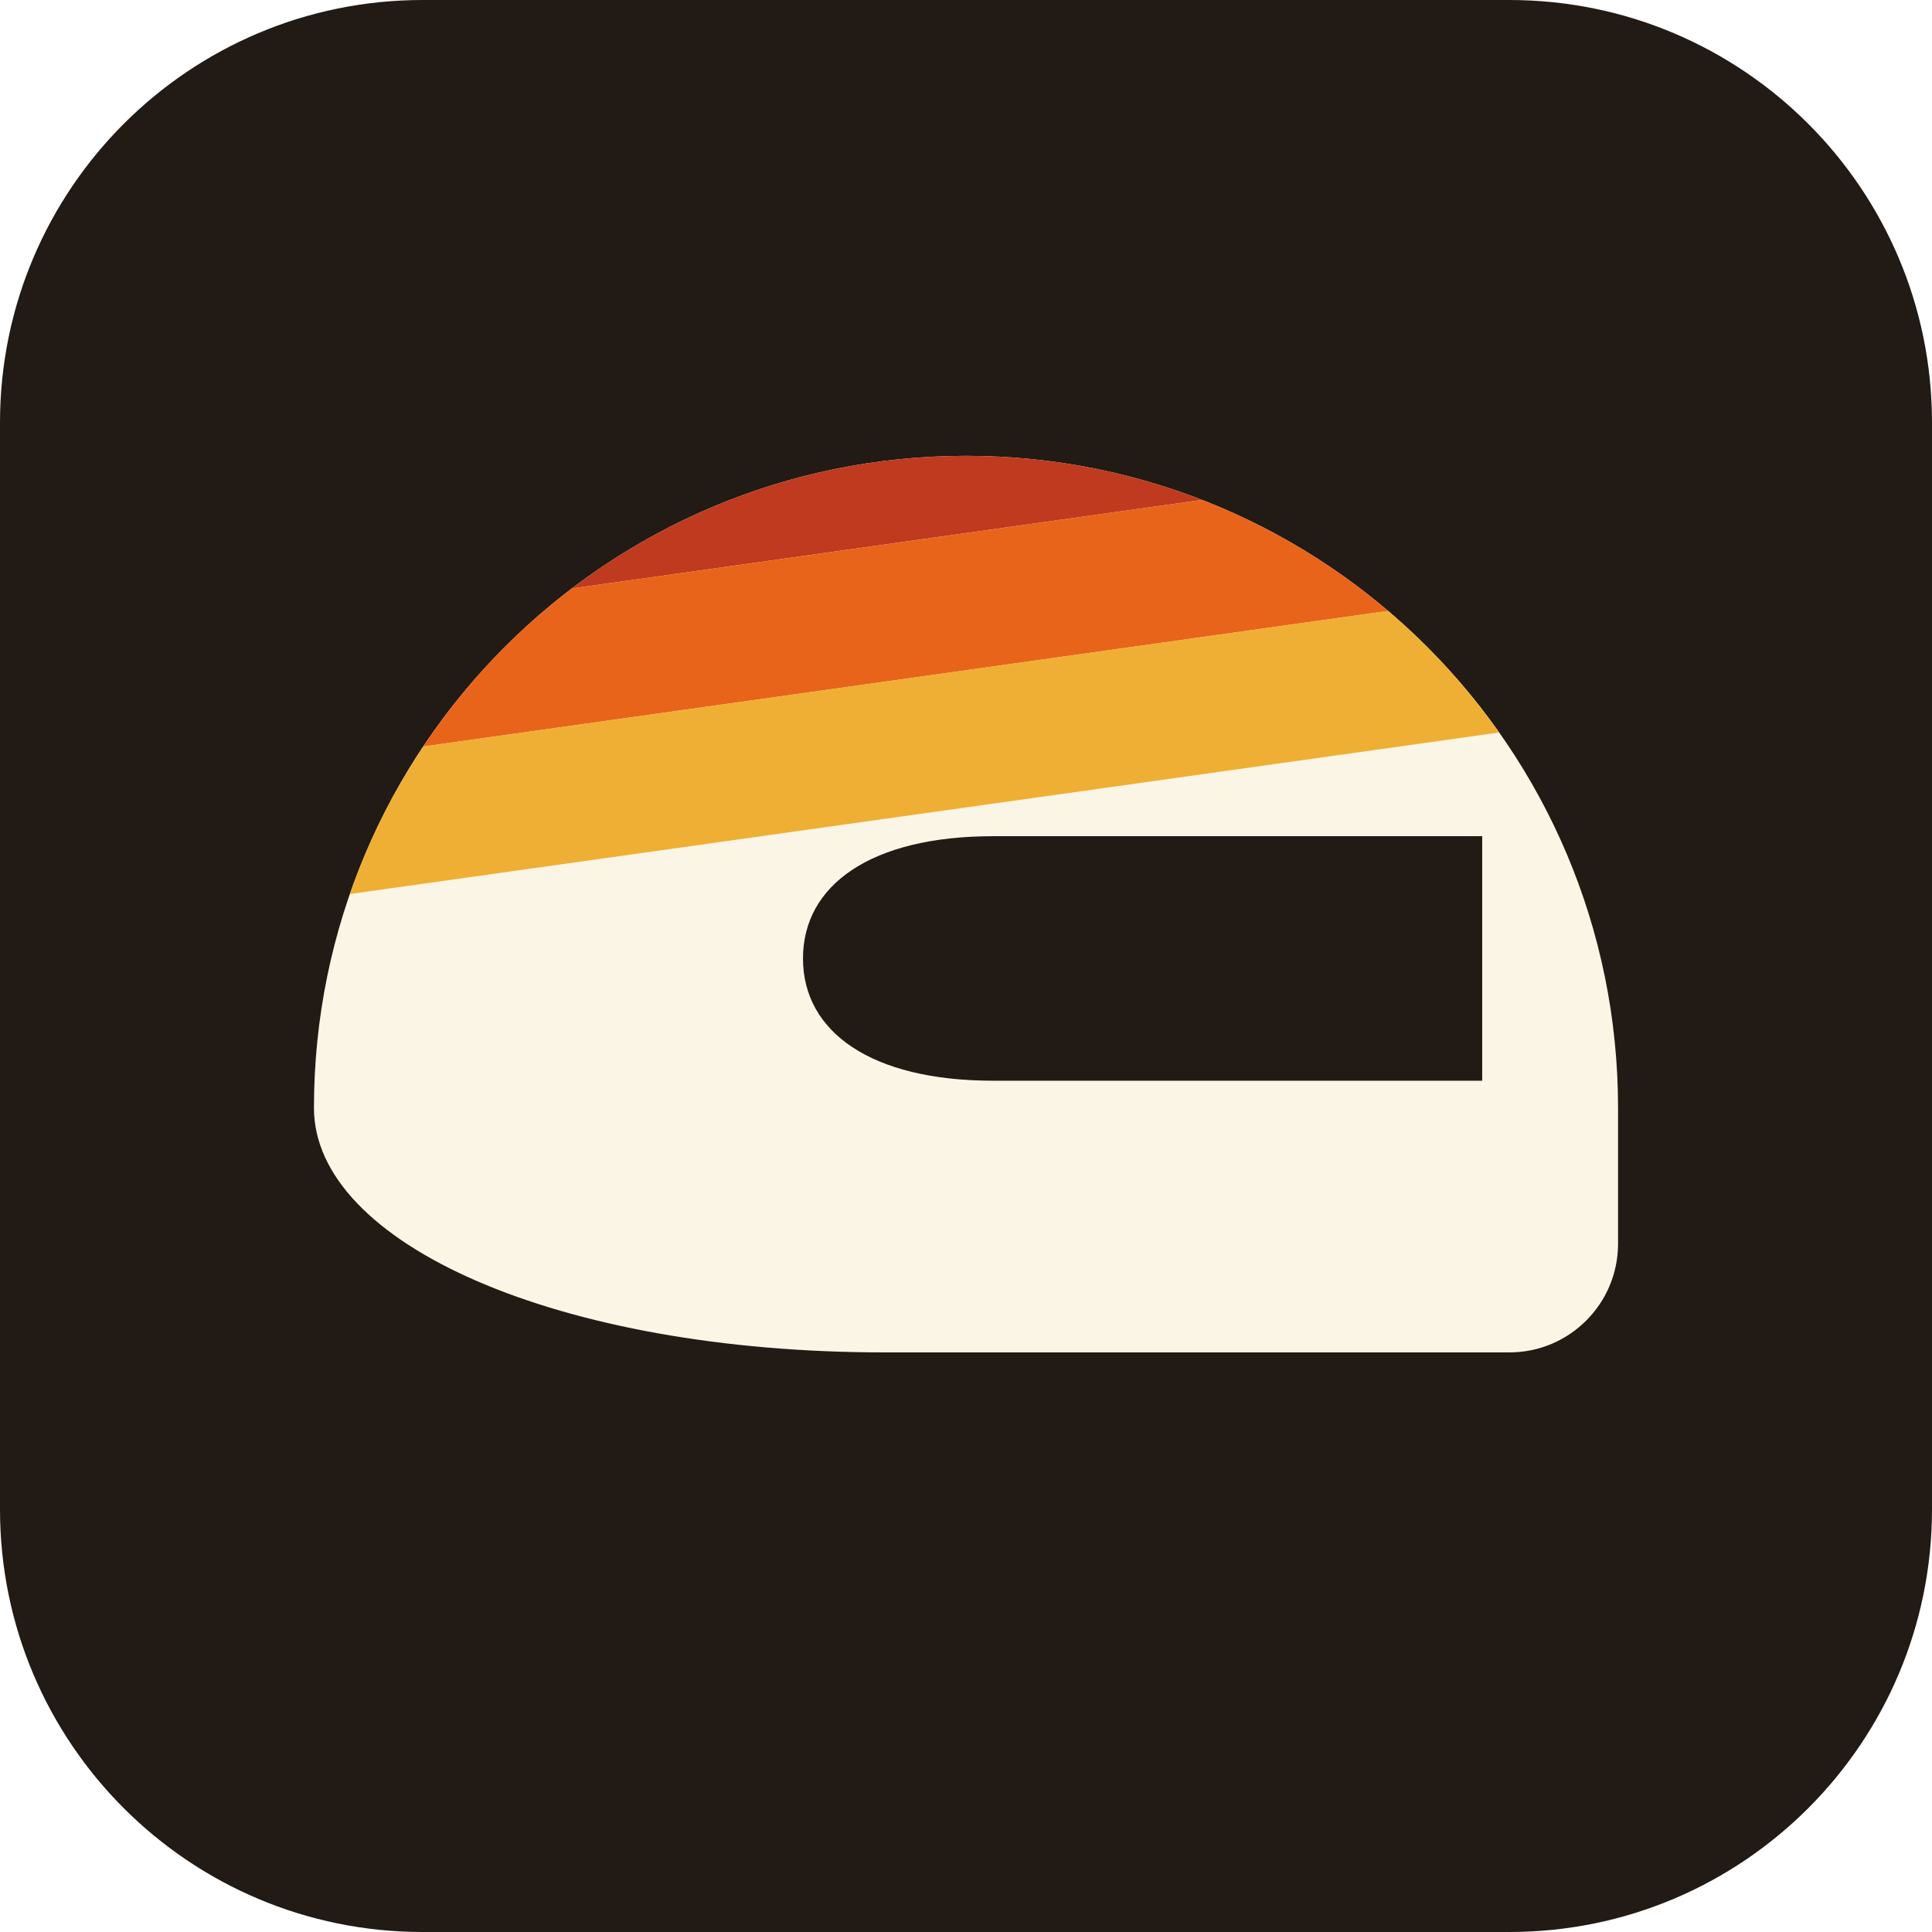
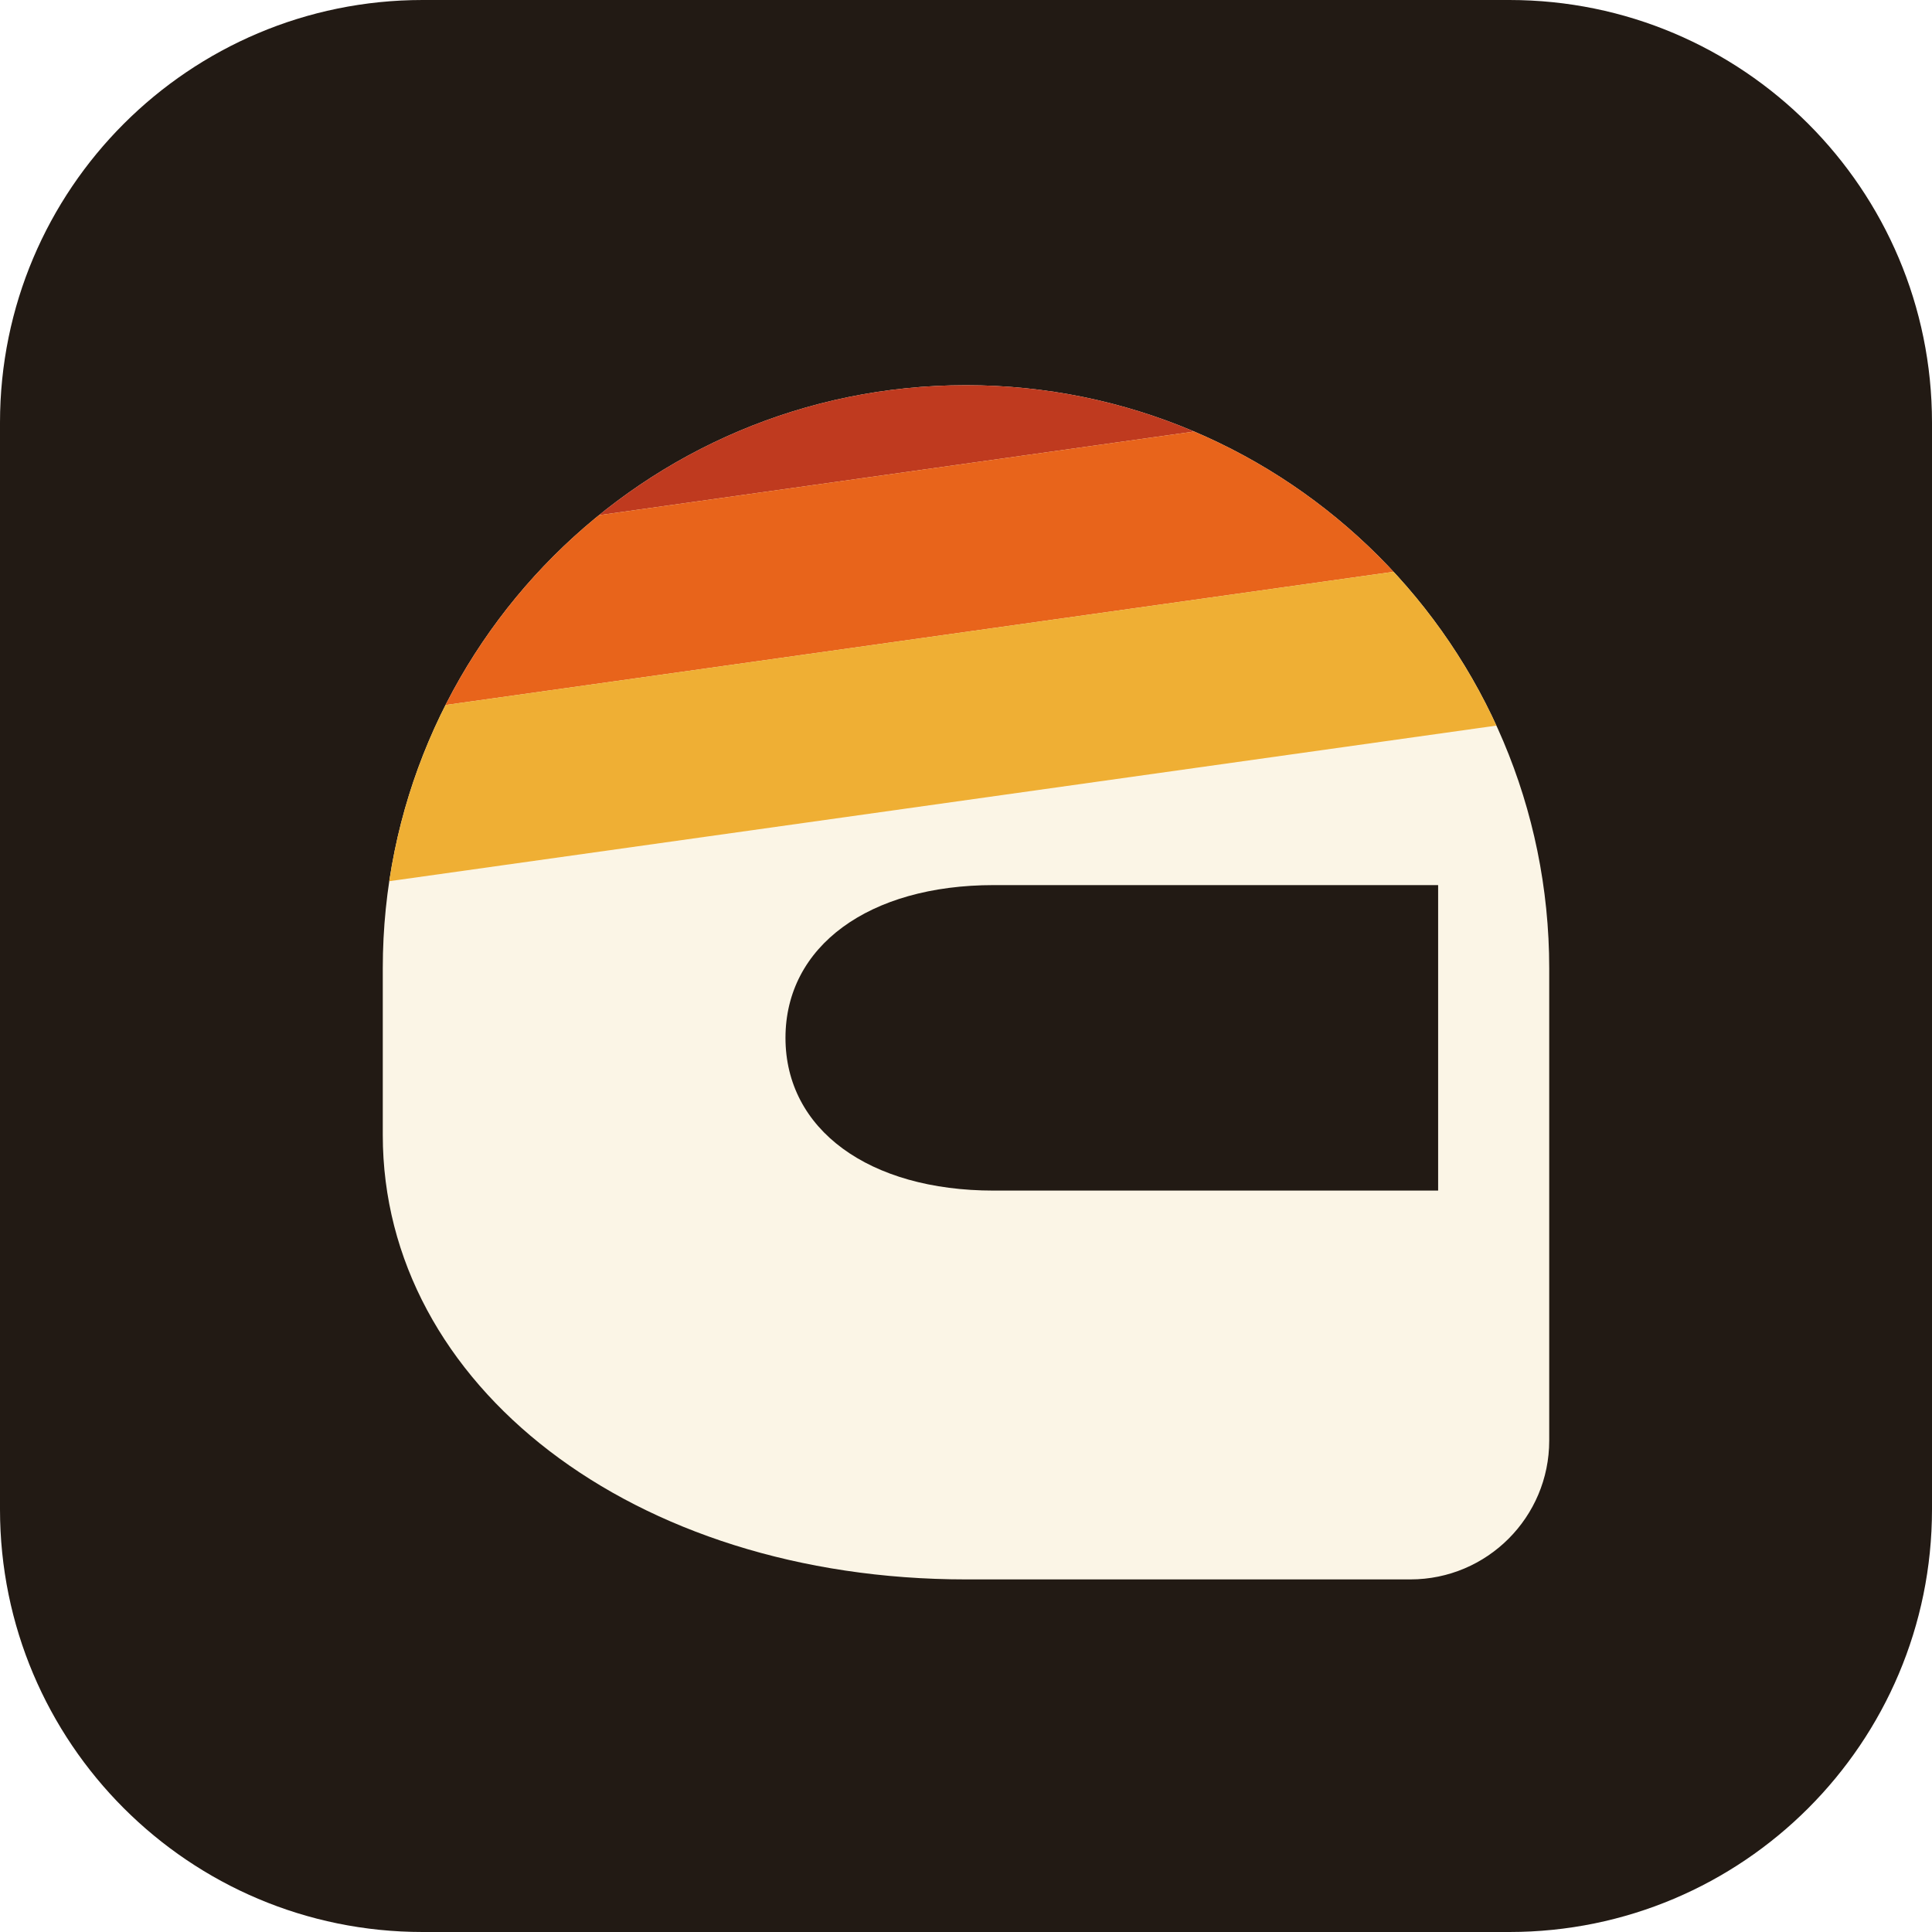
<svg xmlns="http://www.w3.org/2000/svg" viewBox="0 0 64 64">
  <defs>
    <clipPath id="gusciofav">
-       <path d="M8 37a24 24 0 0 1 48 0v5a4 4 0 0 1-4 4H29C17 46 8 42 8 37Z" />
+       <path d="M11 32a21 21 0 0 1 42 0v17a5 5 0 0 1-5 5H32C20 54 11 47 11 38Z" />
    </clipPath>
  </defs>
  <rect width="64" height="64" rx="14" fill="#221a14" />
-   <g transform="translate(3.2,3.4) scale(0.9)">
-     <path d="M8 37a24 24 0 0 1 48 0v5a4 4 0 0 1-4 4H29C17 46 8 42 8 37Z" fill="#fbf5e6" />
+   <g transform="translate(32,33) scale(0.92) translate(-32,-33)">
+     <path d="M11 32a21 21 0 0 1 42 0v17a5 5 0 0 1-5 5H32C20 54 11 47 11 38Z" fill="#fbf5e6" />
    <g clip-path="url(#gusciofav)">
-       <rect x="-8" y="11" width="80" height="5" fill="#bf3a1f" transform="rotate(-8 32 32)" />
-       <rect x="-8" y="16" width="80" height="5" fill="#e8641b" transform="rotate(-8 32 32)" />
-       <rect x="-8" y="21" width="80" height="5" fill="#efaf34" transform="rotate(-8 32 32)" />
+       <rect x="-8" y="8" width="80" height="6" fill="#bf3a1f" transform="rotate(-8 32 32)" />
+       <rect x="-8" y="14" width="80" height="6" fill="#e8641b" transform="rotate(-8 32 32)" />
+       <rect x="-8" y="20" width="80" height="6" fill="#efaf34" transform="rotate(-8 32 32)" />
    </g>
-     <path d="M33 27h18v9H33c-4.5 0-7-1.8-7-4.5S28.5 27 33 27Z" fill="#221a14" />
+     <path d="M33 29h16v11H33c-4.5 0-7.5-2.2-7.5-5.5S28.5 29 33 29Z" fill="#221a14" />
  </g>
</svg>
